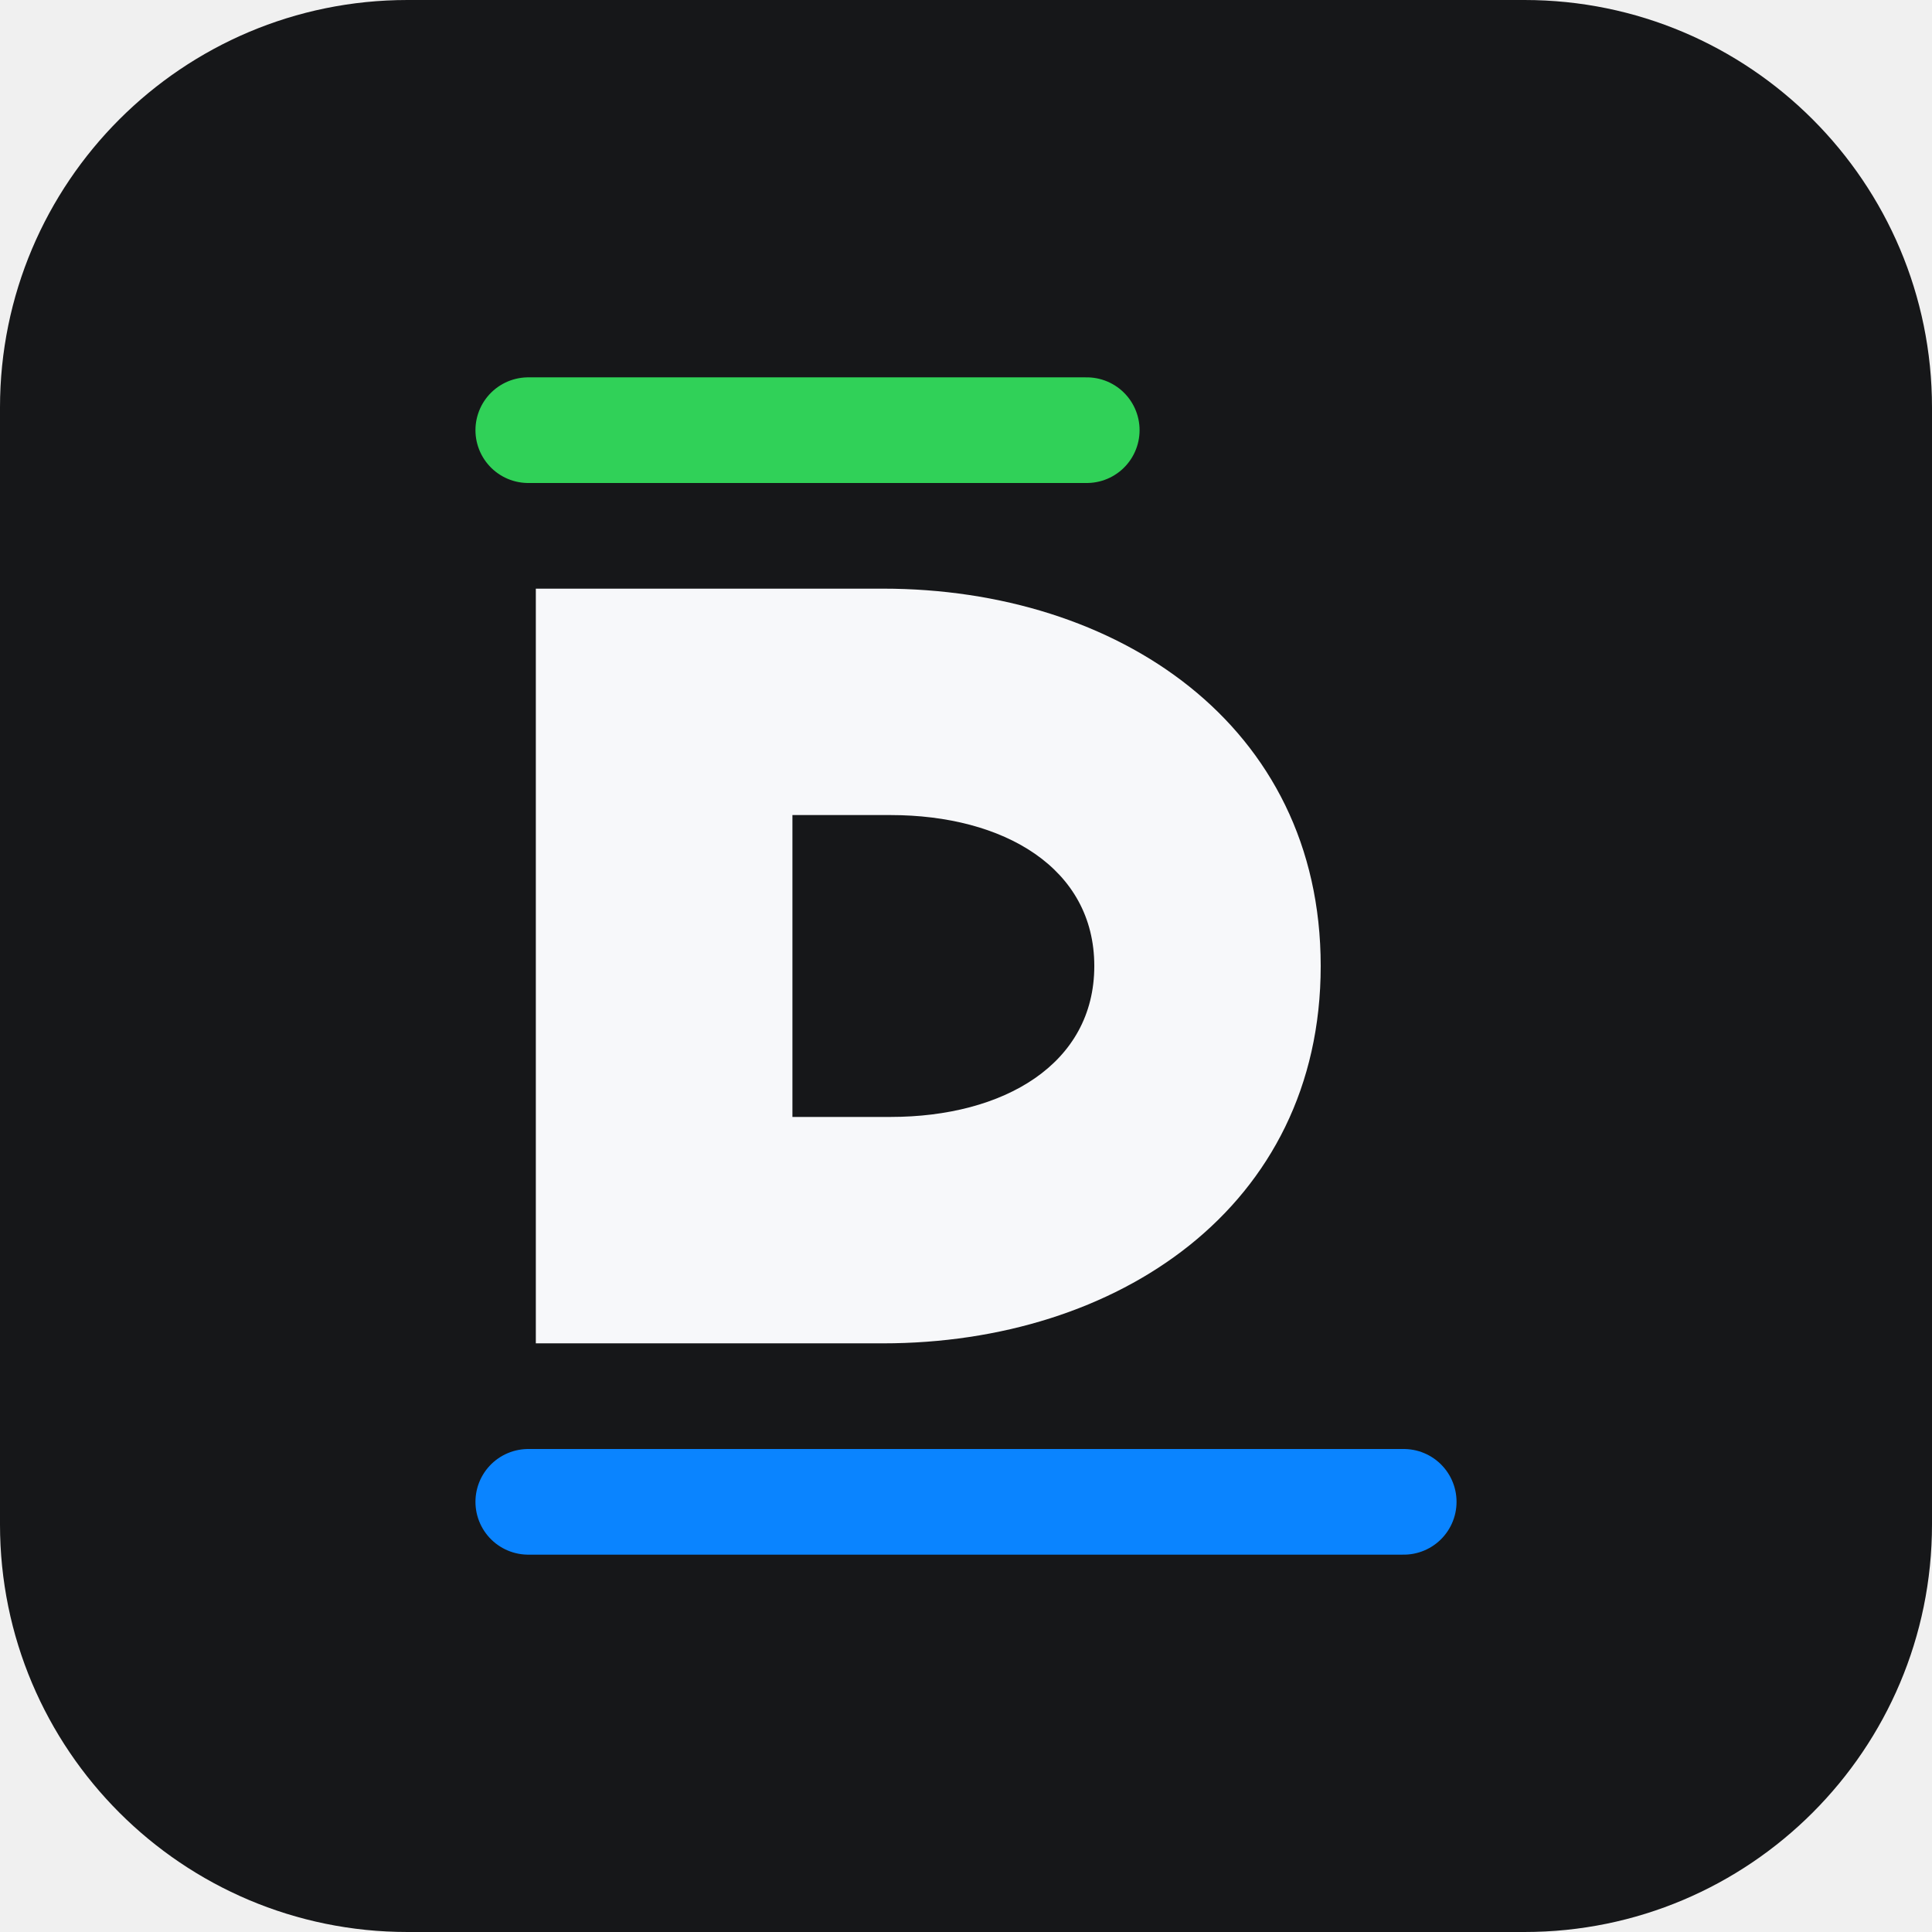
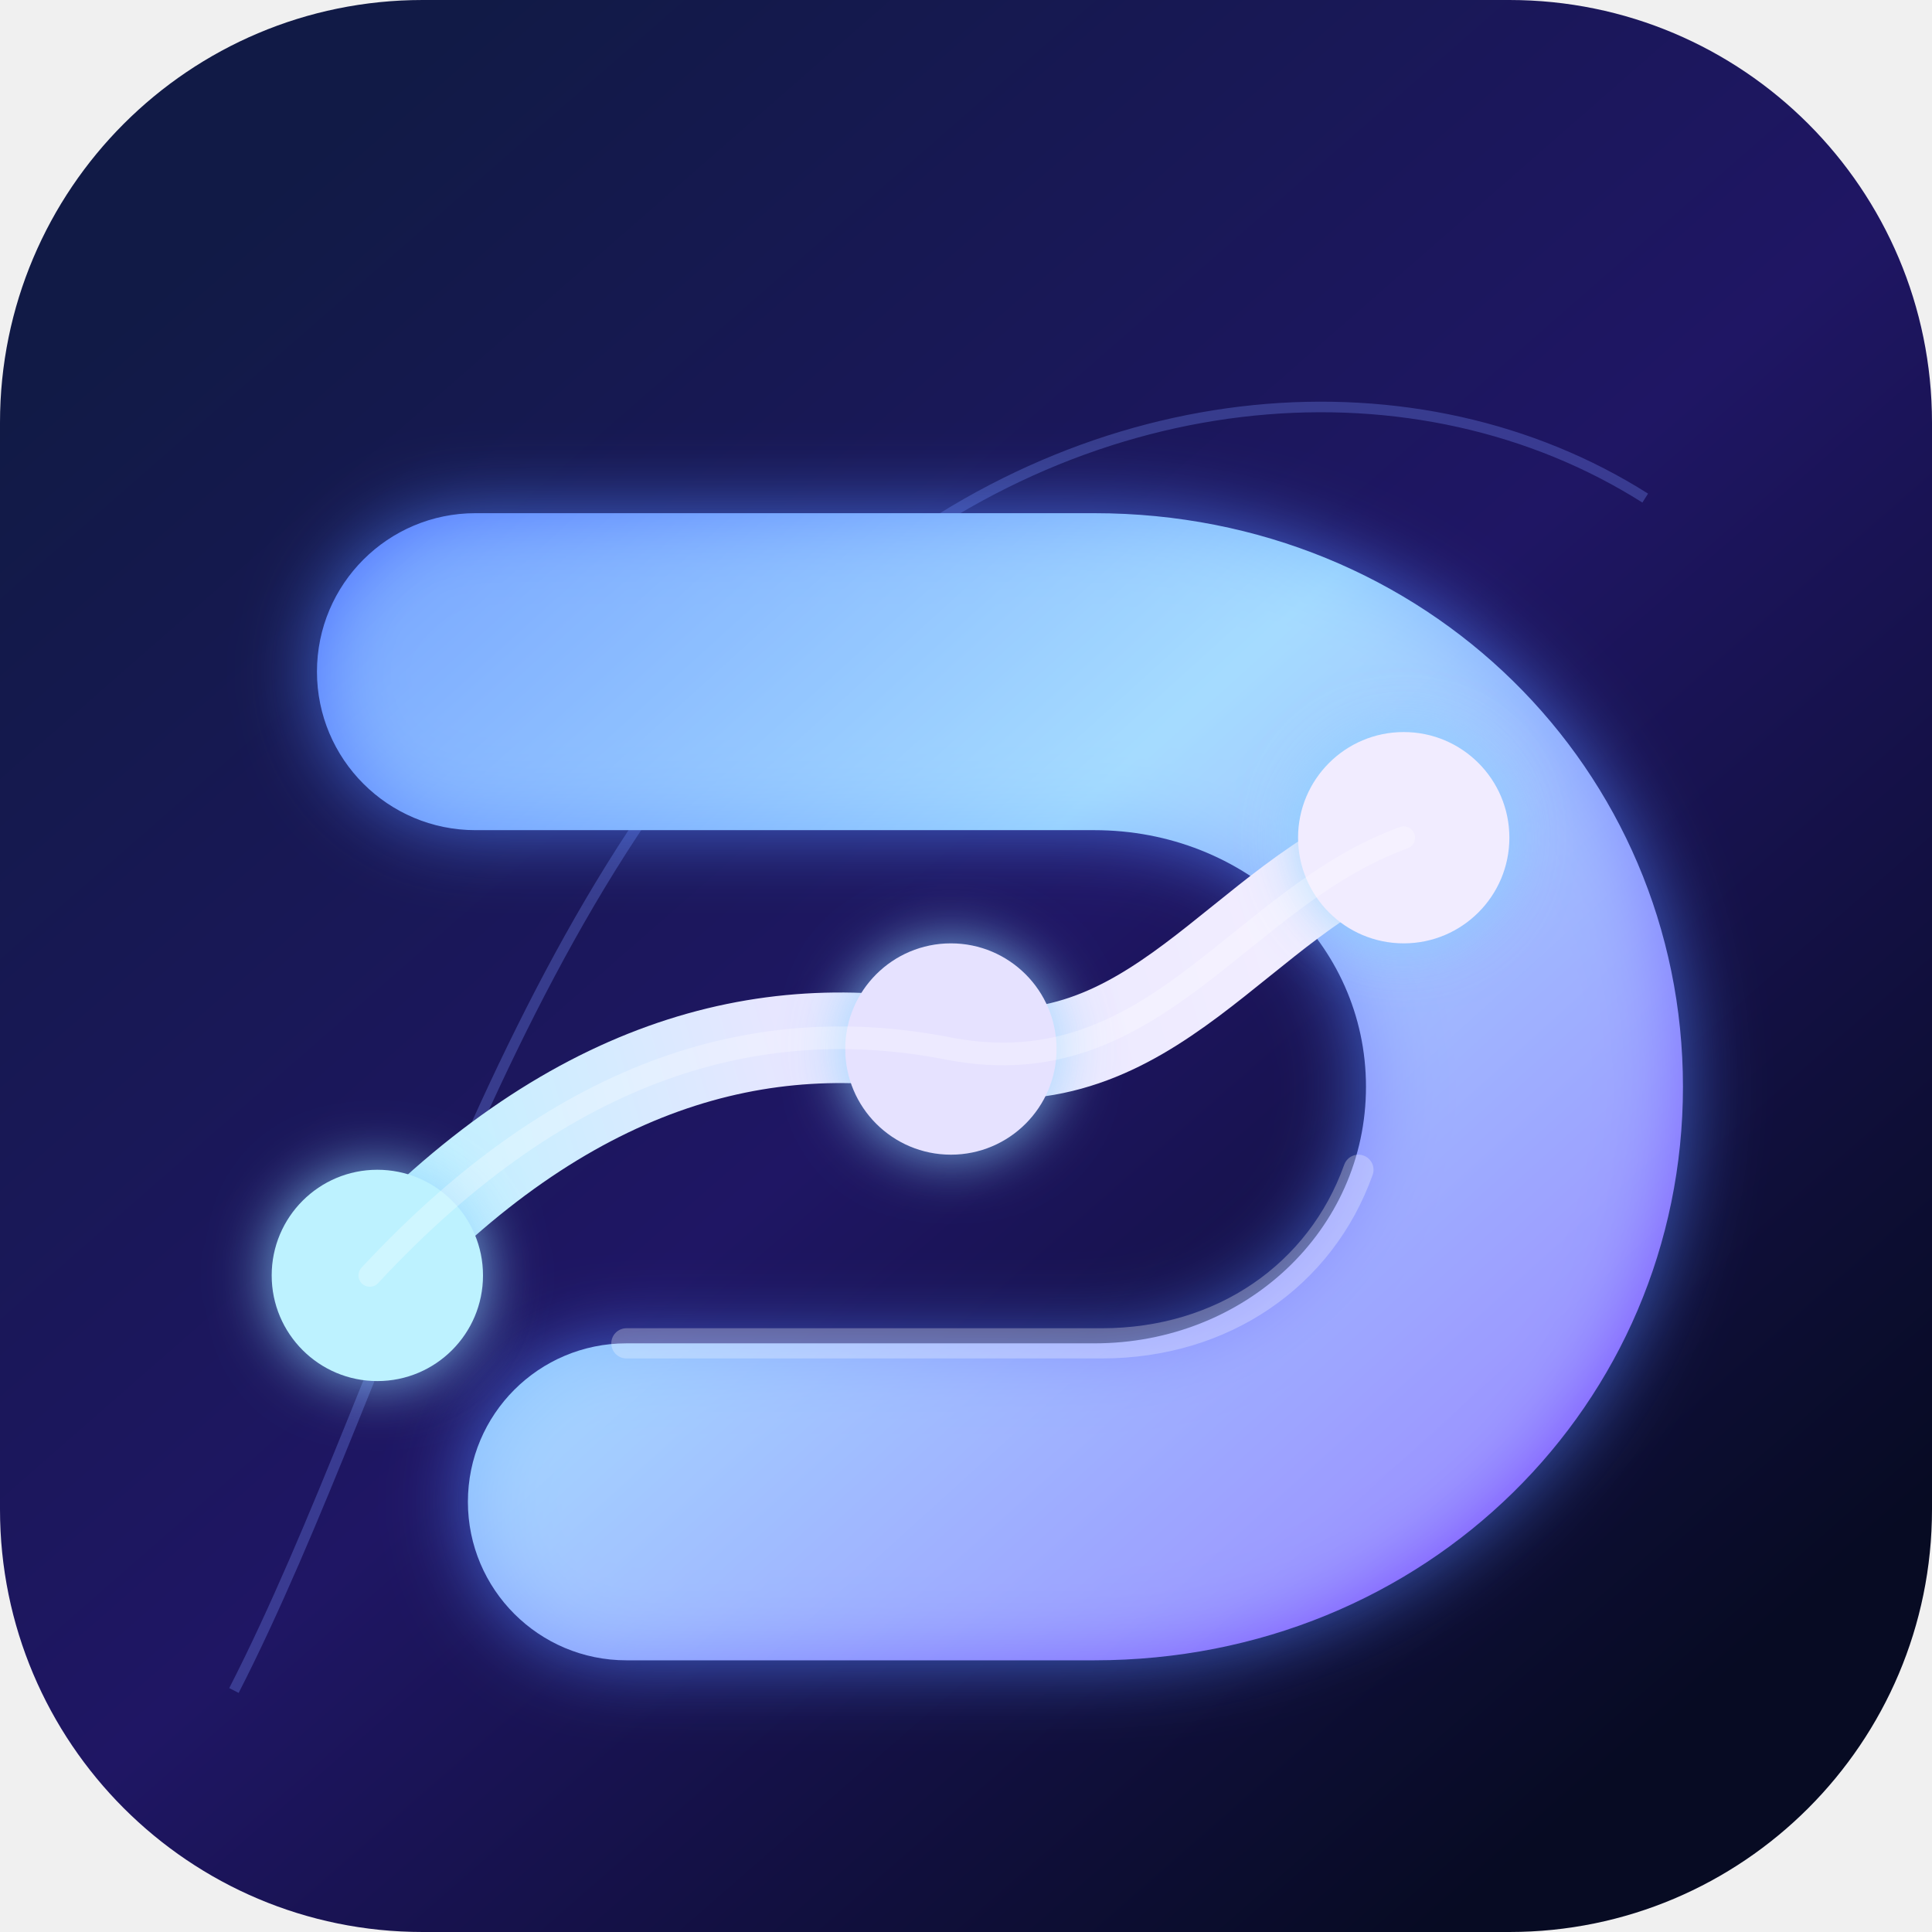
<svg xmlns="http://www.w3.org/2000/svg" viewBox="0 0 256 256" role="img" aria-label="Dayline">
-   <rect width="256" height="256" rx="54" fill="#161719" />
-   <path d="M71 178V78h46c31 0 58 18 58 50s-27 50-58 50H71Z" fill="#f7f8fa" />
-   <path d="M105 148h13c15 0 27-7 27-20s-12-20-27-20h-13v40Z" fill="#161719" />
-   <path d="M70 199h116" stroke="#0A84FF" stroke-width="14" stroke-linecap="round" />
-   <path d="M70 57h74" stroke="#30D158" stroke-width="14" stroke-linecap="round" />
+   <defs>
+     <linearGradient id="bg" x1="36" x2="218" y1="24" y2="232" gradientUnits="userSpaceOnUse">
+       <stop offset="0" stop-color="#111A46" />
+       <stop offset="0.52" stop-color="#1F1664" />
+       <stop offset="1" stop-color="#070B23" />
+     </linearGradient>
+     <linearGradient id="d" x1="68" x2="204" y1="52" y2="202" gradientUnits="userSpaceOnUse">
+       <stop offset="0" stop-color="#4F72FF" />
+       <stop offset="0.45" stop-color="#8AC7FF" />
+       <stop offset="1" stop-color="#7B4CFF" />
+     </linearGradient>
+     <linearGradient id="line" x1="48" x2="182" y1="166" y2="128" gradientUnits="userSpaceOnUse">
+       <stop offset="0" stop-color="#B9F3FF" />
+       <stop offset="0.44" stop-color="#E7E6FF" />
+       <stop offset="1" stop-color="#F3EEFF" />
+     </linearGradient>
+     <filter id="softGlow" x="-40%" y="-40%" width="180%" height="180%" color-interpolation-filters="sRGB">
+       <feGaussianBlur stdDeviation="5" result="blur" />
+       <feColorMatrix in="blur" type="matrix" values="0 0 0 0 0.33 0 0 0 0 0.52 0 0 0 0 1 0 0 0 0.7 0" />
+       <feBlend in="SourceGraphic" mode="screen" />
+     </filter>
+     <filter id="nodeGlow" x="-80%" y="-80%" width="260%" height="260%" color-interpolation-filters="sRGB">
+       <feGaussianBlur stdDeviation="4" result="blur" />
+       <feColorMatrix in="blur" type="matrix" values="0 0 0 0 0.55 0 0 0 0 0.82 0 0 0 0 1 0 0 0 0.85 0" />
+       <feMerge>
+         <feMergeNode />
+         <feMergeNode in="SourceGraphic" />
+       </feMerge>
+     </filter>
+   </defs>
+   <rect width="256" height="256" rx="56" fill="url(#bg)" />
+   <path d="M31 224C53 181 68 115 112 78c33-28 76-31 106-12" fill="none" opacity="0.3" stroke="#7995FF" stroke-width="1.4" />
+   <path d="M63 68h82c44 0 78 34 78 76s-34 76-78 76H83a21 21 0 0 1 0-42h62c20 0 36-15 36-34s-16-34-36-34H63a21 21 0 1 1 0-42Z" fill="url(#d)" filter="url(#softGlow)" />
+   <path d="M83 178h63c16 0 29-9 34-23" fill="none" opacity="0.28" stroke="#FFFFFF" stroke-linecap="round" stroke-width="4" />
+   <path d="M49 169C75 141 101 134 126 139c27 5 38-20 60-28" fill="none" stroke="url(#line)" stroke-linecap="round" stroke-width="12" />
+   <circle cx="50" cy="169" r="14" fill="#BDF2FF" filter="url(#nodeGlow)" />
+   <circle cx="126" cy="139" r="14" fill="#E6E2FF" filter="url(#nodeGlow)" />
+   <circle cx="186" cy="111" r="14" fill="#F1ECFF" filter="url(#nodeGlow)" />
+   <path d="M49 169C75 141 101 134 126 139c27 5 38-20 60-28" fill="none" opacity="0.28" stroke="#FFFFFF" stroke-linecap="round" stroke-width="3" />
</svg>
